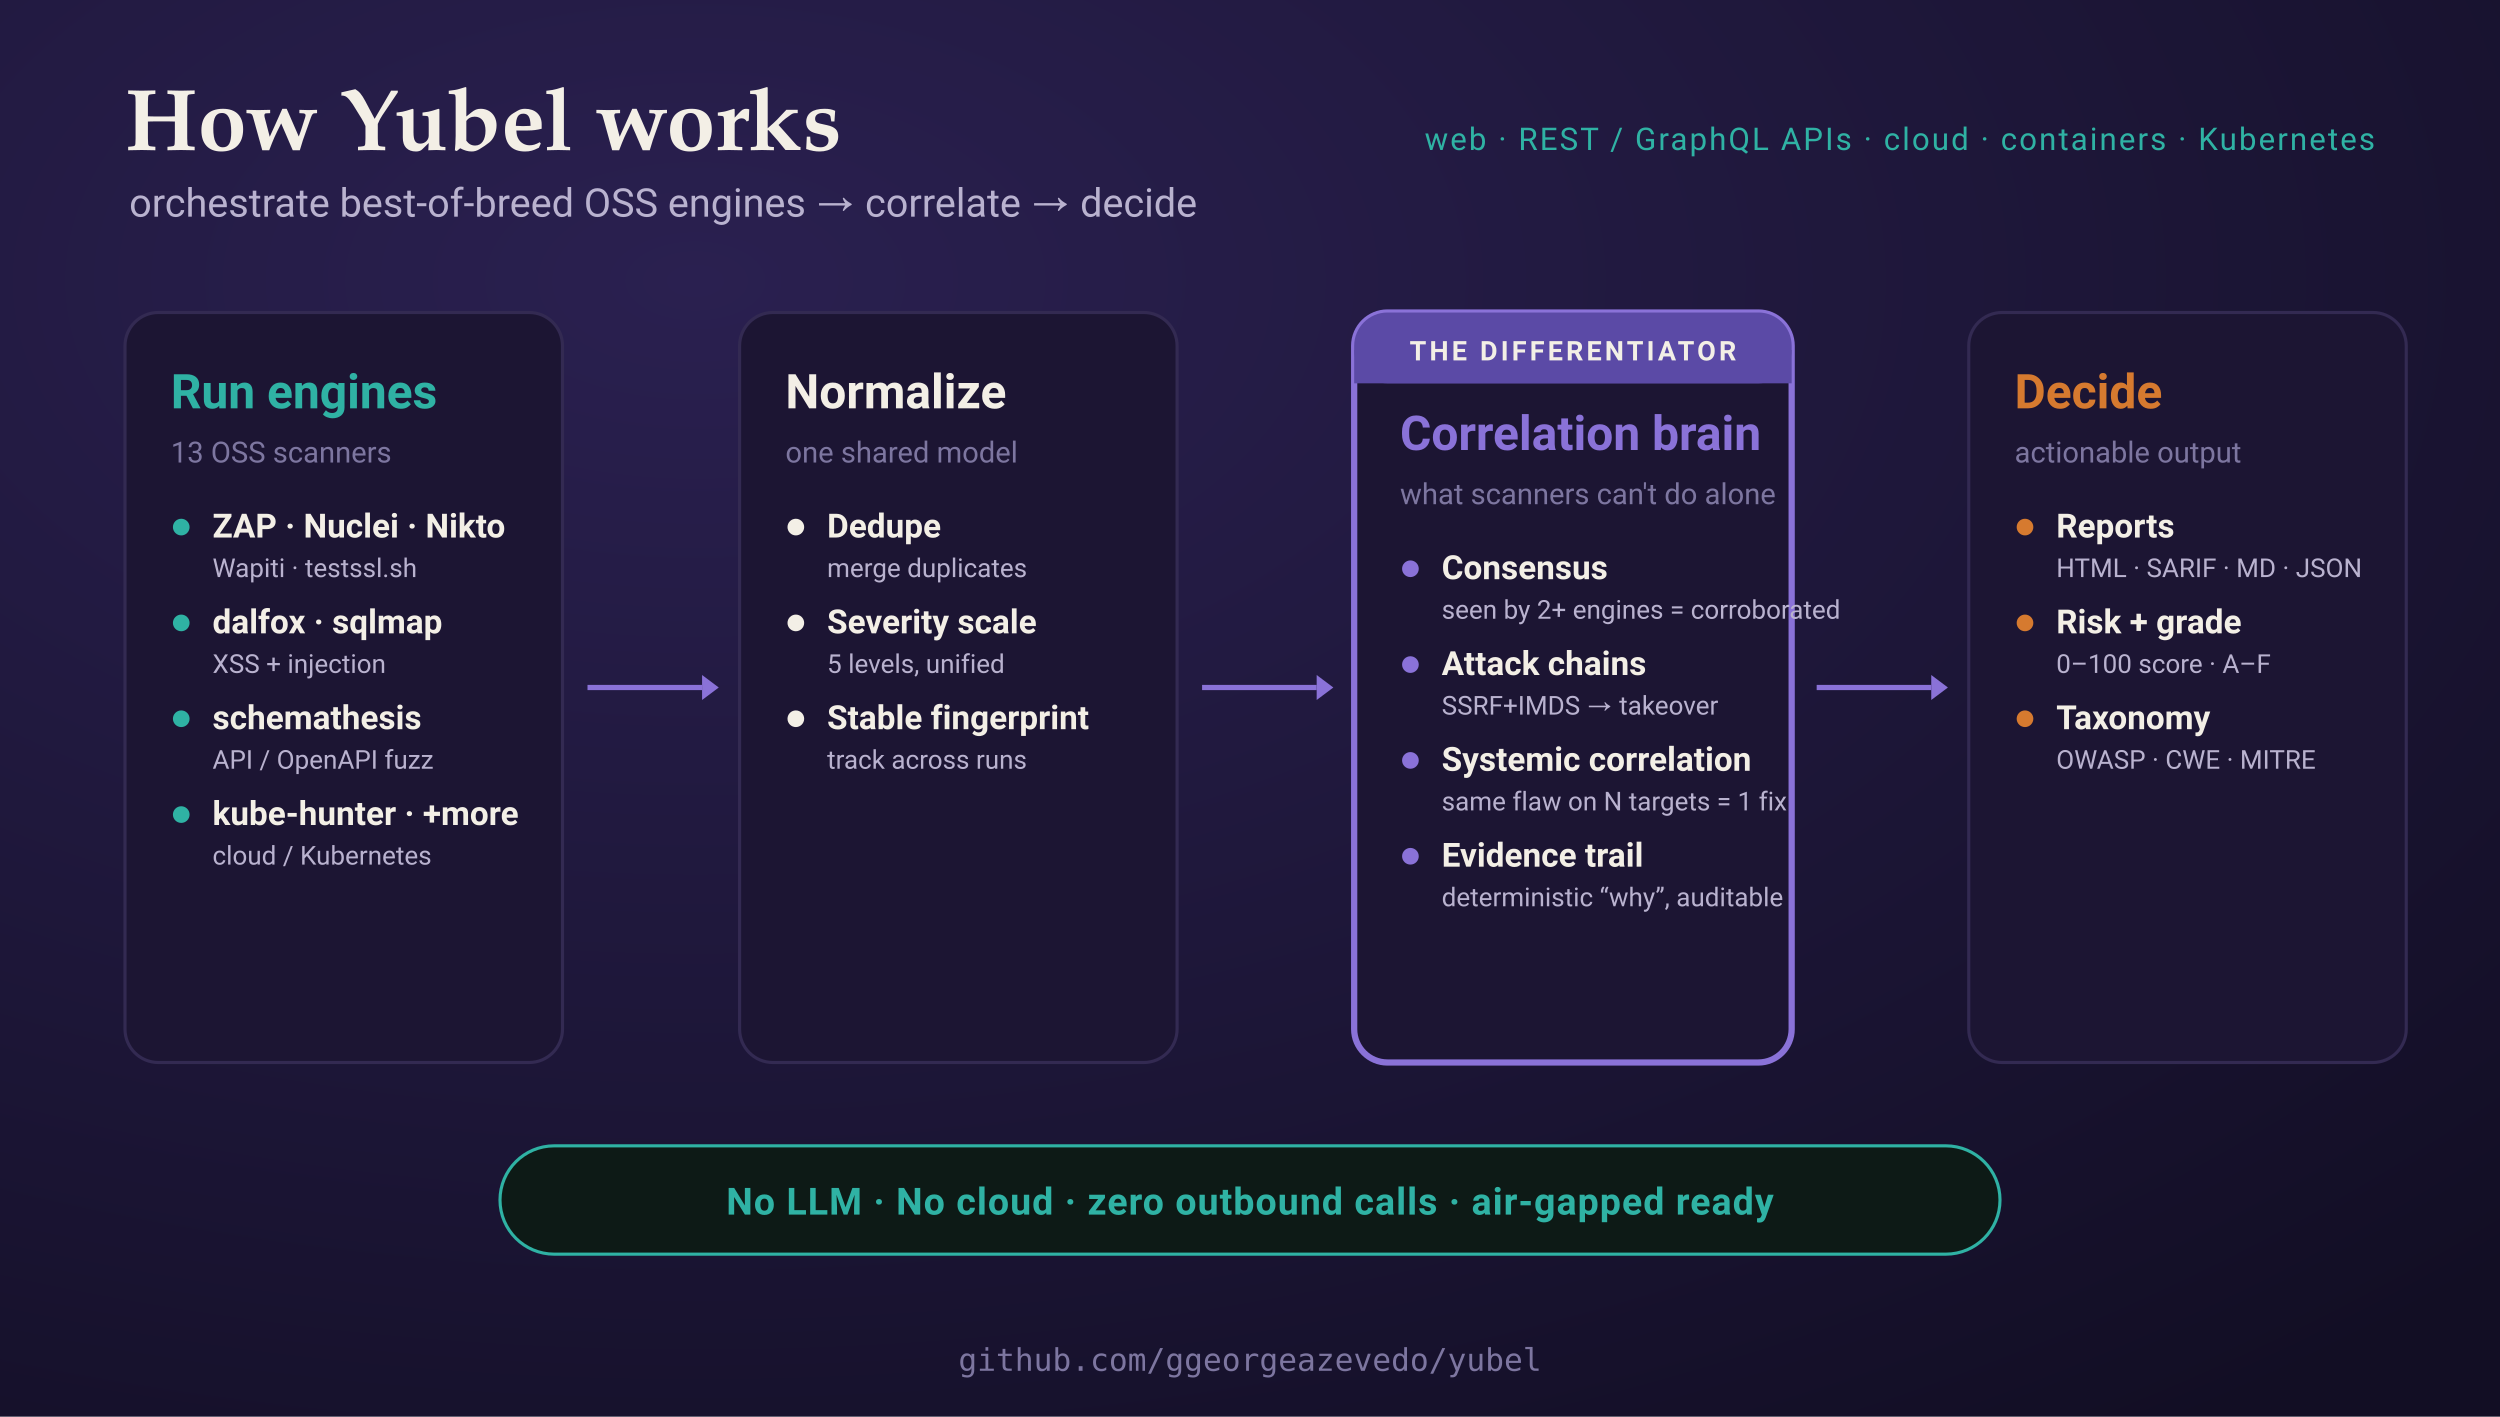
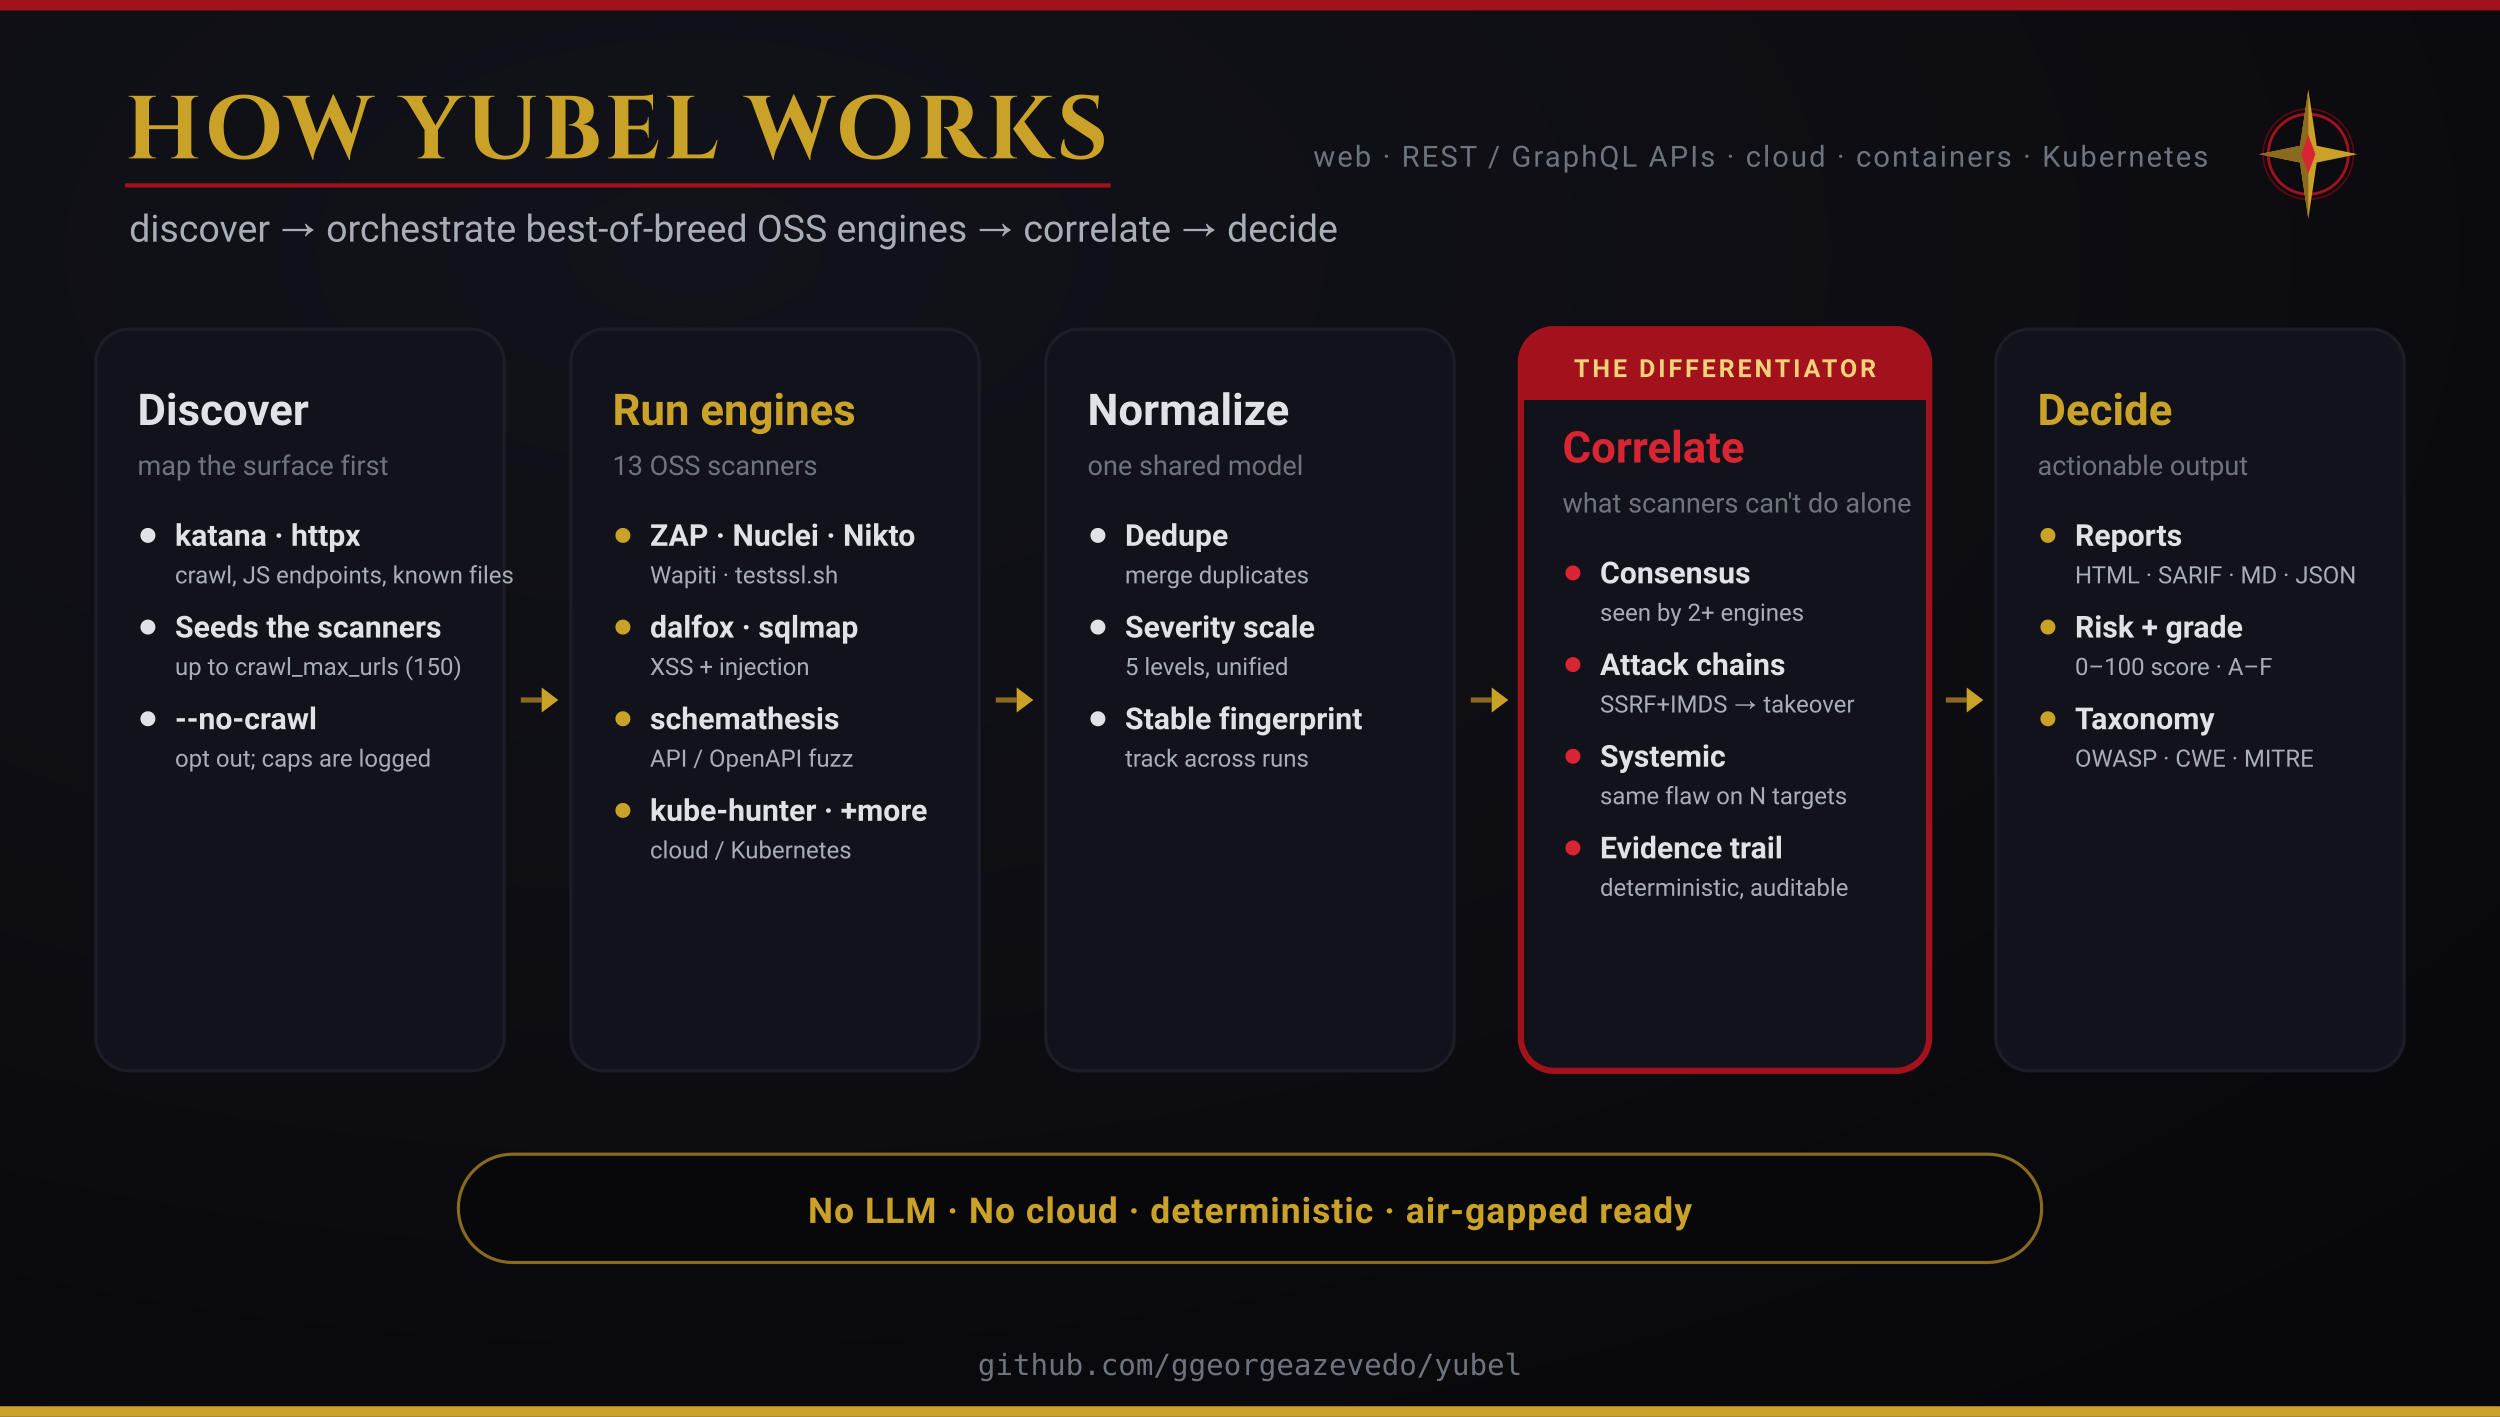
<svg xmlns="http://www.w3.org/2000/svg" viewBox="0 0 1200 680" role="img" aria-label="How Yubel works">
  <defs>
-     <radialGradient id="bg" cx="28%" cy="20%" r="100%">
-       <stop offset="0%" stop-color="#2a2050" />
-       <stop offset="100%" stop-color="#120e24" />
+     <radialGradient id="bg" cx="28%" cy="18%" r="100%">
+       <stop offset="0%" stop-color="#12121a" />
+       <stop offset="100%" stop-color="#08080b" />
    </radialGradient>
  </defs>
  <rect width="1200" height="680" fill="url(#bg)" />
-   <text x="60" y="72" font-family="Iowan Old Style, Palatino, Georgia, serif" font-size="42" font-weight="700" fill="#f3efe6">How Yubel works</text>
-   <text x="62" y="104" font-family="-apple-system,Segoe UI,Roboto,Helvetica,Arial,sans-serif" font-size="19" fill="#b9b2cf">orchestrate best-of-breed OSS engines → correlate → decide</text>
-   <text x="1140" y="72" font-family="-apple-system,Segoe UI,Roboto,Helvetica,Arial,sans-serif" font-size="15" letter-spacing="1" fill="#2fb2a4" text-anchor="end">web  ·  REST / GraphQL APIs  ·  cloud  ·  containers  ·  Kubernetes</text>
-   <rect x="60" y="150" width="210" height="360" rx="16" fill="#1c1533" stroke="#332a52" stroke-width="1.5" />
-   <text x="82" y="196" font-family="-apple-system,Segoe UI,Roboto,Helvetica,Arial,sans-serif" font-size="23" font-weight="700" fill="#2fb2a4">Run engines</text>
-   <text x="82" y="222" font-family="-apple-system,Segoe UI,Roboto,Helvetica,Arial,sans-serif" font-size="14" fill="#7d76a0">13 OSS scanners</text>
-   <circle cx="87" cy="253" r="4" fill="#2fb2a4" />
-   <text x="102" y="258" font-family="-apple-system,Segoe UI,Roboto,Helvetica,Arial,sans-serif" font-size="16" font-weight="600" fill="#f3efe6">ZAP · Nuclei · Nikto</text>
-   <text x="102" y="277" font-family="-apple-system,Segoe UI,Roboto,Helvetica,Arial,sans-serif" font-size="12.5" fill="#b9b2cf">Wapiti · testssl.sh</text>
-   <circle cx="87" cy="299" r="4" fill="#2fb2a4" />
-   <text x="102" y="304" font-family="-apple-system,Segoe UI,Roboto,Helvetica,Arial,sans-serif" font-size="16" font-weight="600" fill="#f3efe6">dalfox · sqlmap</text>
-   <text x="102" y="323" font-family="-apple-system,Segoe UI,Roboto,Helvetica,Arial,sans-serif" font-size="12.5" fill="#b9b2cf">XSS + injection</text>
-   <circle cx="87" cy="345" r="4" fill="#2fb2a4" />
-   <text x="102" y="350" font-family="-apple-system,Segoe UI,Roboto,Helvetica,Arial,sans-serif" font-size="16" font-weight="600" fill="#f3efe6">schemathesis</text>
-   <text x="102" y="369" font-family="-apple-system,Segoe UI,Roboto,Helvetica,Arial,sans-serif" font-size="12.5" fill="#b9b2cf">API / OpenAPI fuzz</text>
-   <circle cx="87" cy="391" r="4" fill="#2fb2a4" />
-   <text x="102" y="396" font-family="-apple-system,Segoe UI,Roboto,Helvetica,Arial,sans-serif" font-size="16" font-weight="600" fill="#f3efe6">kube-hunter · +more</text>
-   <text x="102" y="415" font-family="-apple-system,Segoe UI,Roboto,Helvetica,Arial,sans-serif" font-size="12.5" fill="#b9b2cf">cloud / Kubernetes</text>
-   <rect x="355" y="150" width="210" height="360" rx="16" fill="#1c1533" stroke="#332a52" stroke-width="1.5" />
-   <text x="377" y="196" font-family="-apple-system,Segoe UI,Roboto,Helvetica,Arial,sans-serif" font-size="23" font-weight="700" fill="#f3efe6">Normalize</text>
-   <text x="377" y="222" font-family="-apple-system,Segoe UI,Roboto,Helvetica,Arial,sans-serif" font-size="14" fill="#7d76a0">one shared model</text>
-   <circle cx="382" cy="253" r="4" fill="#f3efe6" />
-   <text x="397" y="258" font-family="-apple-system,Segoe UI,Roboto,Helvetica,Arial,sans-serif" font-size="16" font-weight="600" fill="#f3efe6">Dedupe</text>
-   <text x="397" y="277" font-family="-apple-system,Segoe UI,Roboto,Helvetica,Arial,sans-serif" font-size="12.5" fill="#b9b2cf">merge duplicates</text>
-   <circle cx="382" cy="299" r="4" fill="#f3efe6" />
-   <text x="397" y="304" font-family="-apple-system,Segoe UI,Roboto,Helvetica,Arial,sans-serif" font-size="16" font-weight="600" fill="#f3efe6">Severity scale</text>
-   <text x="397" y="323" font-family="-apple-system,Segoe UI,Roboto,Helvetica,Arial,sans-serif" font-size="12.5" fill="#b9b2cf">5 levels, unified</text>
-   <circle cx="382" cy="345" r="4" fill="#f3efe6" />
-   <text x="397" y="350" font-family="-apple-system,Segoe UI,Roboto,Helvetica,Arial,sans-serif" font-size="16" font-weight="600" fill="#f3efe6">Stable fingerprint</text>
-   <text x="397" y="369" font-family="-apple-system,Segoe UI,Roboto,Helvetica,Arial,sans-serif" font-size="12.5" fill="#b9b2cf">track across runs</text>
-   <rect x="650" y="150" width="210" height="360" rx="16" fill="#1c1533" stroke="#8a72d8" stroke-width="3" />
-   <rect x="650" y="150" width="210" height="34" rx="16" fill="#5b4aa6" />
-   <rect x="650" y="168" width="210" height="16" fill="#5b4aa6" />
-   <text x="755.0" y="173" font-family="-apple-system,Segoe UI,Roboto,Helvetica,Arial,sans-serif" font-size="13" font-weight="700" letter-spacing="1.5" fill="#f3efe6" text-anchor="middle">THE DIFFERENTIATOR</text>
-   <text x="672" y="216" font-family="-apple-system,Segoe UI,Roboto,Helvetica,Arial,sans-serif" font-size="23" font-weight="700" fill="#8a72d8">Correlation brain</text>
-   <text x="672" y="242" font-family="-apple-system,Segoe UI,Roboto,Helvetica,Arial,sans-serif" font-size="14" fill="#7d76a0">what scanners can't do alone</text>
-   <circle cx="677" cy="273" r="4" fill="#8a72d8" />
-   <text x="692" y="278" font-family="-apple-system,Segoe UI,Roboto,Helvetica,Arial,sans-serif" font-size="16" font-weight="600" fill="#f3efe6">Consensus</text>
-   <text x="692" y="297" font-family="-apple-system,Segoe UI,Roboto,Helvetica,Arial,sans-serif" font-size="12.5" fill="#b9b2cf">seen by 2+ engines = corroborated</text>
-   <circle cx="677" cy="319" r="4" fill="#8a72d8" />
-   <text x="692" y="324" font-family="-apple-system,Segoe UI,Roboto,Helvetica,Arial,sans-serif" font-size="16" font-weight="600" fill="#f3efe6">Attack chains</text>
-   <text x="692" y="343" font-family="-apple-system,Segoe UI,Roboto,Helvetica,Arial,sans-serif" font-size="12.5" fill="#b9b2cf">SSRF+IMDS → takeover</text>
-   <circle cx="677" cy="365" r="4" fill="#8a72d8" />
-   <text x="692" y="370" font-family="-apple-system,Segoe UI,Roboto,Helvetica,Arial,sans-serif" font-size="16" font-weight="600" fill="#f3efe6">Systemic correlation</text>
-   <text x="692" y="389" font-family="-apple-system,Segoe UI,Roboto,Helvetica,Arial,sans-serif" font-size="12.5" fill="#b9b2cf">same flaw on N targets = 1 fix</text>
-   <circle cx="677" cy="411" r="4" fill="#8a72d8" />
-   <text x="692" y="416" font-family="-apple-system,Segoe UI,Roboto,Helvetica,Arial,sans-serif" font-size="16" font-weight="600" fill="#f3efe6">Evidence trail</text>
-   <text x="692" y="435" font-family="-apple-system,Segoe UI,Roboto,Helvetica,Arial,sans-serif" font-size="12.5" fill="#b9b2cf">deterministic “why”, auditable</text>
-   <rect x="945" y="150" width="210" height="360" rx="16" fill="#1c1533" stroke="#332a52" stroke-width="1.5" />
-   <text x="967" y="196" font-family="-apple-system,Segoe UI,Roboto,Helvetica,Arial,sans-serif" font-size="23" font-weight="700" fill="#d67a2f">Decide</text>
-   <text x="967" y="222" font-family="-apple-system,Segoe UI,Roboto,Helvetica,Arial,sans-serif" font-size="14" fill="#7d76a0">actionable output</text>
-   <circle cx="972" cy="253" r="4" fill="#d67a2f" />
-   <text x="987" y="258" font-family="-apple-system,Segoe UI,Roboto,Helvetica,Arial,sans-serif" font-size="16" font-weight="600" fill="#f3efe6">Reports</text>
-   <text x="987" y="277" font-family="-apple-system,Segoe UI,Roboto,Helvetica,Arial,sans-serif" font-size="12.5" fill="#b9b2cf">HTML · SARIF · MD · JSON</text>
-   <circle cx="972" cy="299" r="4" fill="#d67a2f" />
-   <text x="987" y="304" font-family="-apple-system,Segoe UI,Roboto,Helvetica,Arial,sans-serif" font-size="16" font-weight="600" fill="#f3efe6">Risk + grade</text>
-   <text x="987" y="323" font-family="-apple-system,Segoe UI,Roboto,Helvetica,Arial,sans-serif" font-size="12.5" fill="#b9b2cf">0–100 score · A–F</text>
-   <circle cx="972" cy="345" r="4" fill="#d67a2f" />
-   <text x="987" y="350" font-family="-apple-system,Segoe UI,Roboto,Helvetica,Arial,sans-serif" font-size="16" font-weight="600" fill="#f3efe6">Taxonomy</text>
-   <text x="987" y="369" font-family="-apple-system,Segoe UI,Roboto,Helvetica,Arial,sans-serif" font-size="12.5" fill="#b9b2cf">OWASP · CWE · MITRE</text>
-   <line x1="282" y1="330.0" x2="337" y2="330.0" stroke="#8a72d8" stroke-width="2.5" />
-   <path d="M337 324.0 L345 330.0 L337 336.0 Z" fill="#8a72d8" />
-   <line x1="577" y1="330.0" x2="632" y2="330.0" stroke="#8a72d8" stroke-width="2.5" />
-   <path d="M632 324.0 L640 330.0 L632 336.0 Z" fill="#8a72d8" />
-   <line x1="872" y1="330.0" x2="927" y2="330.0" stroke="#8a72d8" stroke-width="2.5" />
-   <path d="M927 324.0 L935 330.0 L927 336.0 Z" fill="#8a72d8" />
-   <rect x="240.0" y="550" width="720" height="52" rx="26" fill="#0d1a16" stroke="#2fb2a4" stroke-width="1.5" />
-   <text x="600.0" y="583" font-family="-apple-system,Segoe UI,Roboto,Helvetica,Arial,sans-serif" font-size="18" font-weight="700" letter-spacing="0.5" fill="#2fb2a4" text-anchor="middle">No LLM · No cloud · zero outbound calls · air-gapped ready</text>
-   <text x="600.0" y="658" font-family="ui-monospace,Menlo,Consolas,monospace" font-size="15" fill="#7d76a0" text-anchor="middle">github.com/ggeorgeazevedo/yubel</text>
+   <rect width="1200" height="5" fill="#a3121c" />
+   <g transform="translate(60,76) scale(0.042857)">
+     <path d="M743.0 -700V0H593.0V-700ZM269.0 -700V0H119.0V-700ZM602.0 -370V-327H259.0V-370ZM122.0 -73V0H42.0V-10Q42.0 -10 48.5 -10.0Q55.0 -10 55.0 -10Q81.0 -10 99.5 -28.5Q118.0 -47 119.0 -73ZM122.0 -627H119.0Q118.0 -653 99.5 -671.5Q81.0 -690 55.0 -690Q55.0 -690 48.5 -690.0Q42.0 -690 42.0 -690V-700H122.0ZM266.0 -73H269.0Q270.0 -47 288.5 -28.5Q307.0 -10 333.0 -10Q333.0 -10 339.0 -10.0Q345.0 -10 346.0 -10V0H266.0ZM266.0 -627V-700H346.0V-690Q345.0 -690 339.0 -690.0Q333.0 -690 333.0 -690Q307.0 -690 288.5 -671.5Q270.0 -653 269.0 -627ZM596.0 -73V0H516.0V-10Q517.0 -10 523.0 -10.0Q529.0 -10 529.0 -10Q555.0 -10 574.0 -28.5Q593.0 -47 593.0 -73ZM596.0 -627H593.0Q593.0 -653 574.0 -671.5Q555.0 -690 529.0 -690Q529.0 -690 523.0 -690.0Q517.0 -690 516.0 -690V-700H596.0ZM740.0 -73H743.0Q744.0 -47 762.5 -28.5Q781.0 -10 807.0 -10Q807.0 -10 813.5 -10.0Q820.0 -10 820.0 -10V0H740.0ZM740.0 -627V-700H820.0V-690Q820.0 -690 813.5 -690.0Q807.0 -690 807.0 -690Q781.0 -690 762.5 -671.5Q744.0 -653 743.0 -627ZM1334.0 -714Q1454.0 -714 1542.5 -669.5Q1631.0 -625 1679.5 -544.0Q1728.0 -463 1728.0 -350Q1728.0 -238 1679.5 -156.5Q1631.0 -75 1542.5 -30.5Q1454.0 14 1334.0 14Q1214.0 14 1125.5 -30.5Q1037.0 -75 989.0 -156.0Q941.0 -237 941.0 -350Q941.0 -462 989.0 -543.5Q1037.0 -625 1125.5 -669.5Q1214.0 -714 1334.0 -714ZM1334.0 -28Q1405.0 -28 1456.0 -67.5Q1507.0 -107 1535.0 -179.0Q1563.0 -251 1563.0 -350Q1563.0 -449 1535.0 -521.0Q1507.0 -593 1456.0 -632.5Q1405.0 -672 1334.0 -672Q1264.0 -672 1212.5 -632.5Q1161.0 -593 1133.0 -521.0Q1105.0 -449 1105.0 -350Q1105.0 -251 1133.0 -179.0Q1161.0 -107 1212.5 -67.5Q1264.0 -28 1334.0 -28ZM1838.0 -694H2001.0L2161.0 -242L2101.0 18ZM2338.0 -716 2356.0 -617 2134.0 -93Q2134.0 -93 2128.0 -76.0Q2122.0 -59 2116.5 -34.0Q2111.0 -9 2110.0 18H2101.0L2073.0 -101L2329.0 -716ZM2338.0 -715 2558.0 -229 2510.0 18 2269.0 -515ZM2725.0 -694 2537.0 -93Q2537.0 -93 2532.0 -75.5Q2527.0 -58 2523.0 -32.5Q2519.0 -7 2520.0 18H2510.0L2482.0 -81L2657.0 -694ZM2638.0 -628Q2646.0 -658 2633.0 -674.0Q2620.0 -690 2600.0 -690H2591.0V-700H2800.0V-690Q2800.0 -690 2796.0 -690.0Q2792.0 -690 2792.0 -690Q2769.0 -690 2742.0 -675.5Q2715.0 -661 2704.0 -628ZM2026.0 -628H1863.0Q1850.0 -661 1824.0 -675.5Q1798.0 -690 1775.0 -690Q1775.0 -690 1771.0 -690.0Q1767.0 -690 1767.0 -690V-700H2072.0V-690H2063.0Q2044.0 -690 2029.5 -674.0Q2015.0 -658 2026.0 -628ZM3295.0 -699 3500.0 -327 3358.0 -313 3124.0 -699ZM3505.0 -322V0H3355.0V-322ZM3666.0 -699H3744.0L3495.0 -302L3444.0 -312ZM3625.0 -628Q3634.0 -642 3630.0 -656.5Q3626.0 -671 3615.0 -680.5Q3604.0 -690 3590.0 -690Q3590.0 -690 3584.0 -690.0Q3578.0 -690 3578.0 -690V-700H3817.0V-690H3803.0Q3772.0 -690 3744.5 -672.0Q3717.0 -654 3702.0 -631ZM3334.0 -628 3165.0 -631Q3151.0 -654 3124.0 -672.0Q3097.0 -690 3065.0 -690H3051.0V-700H3382.0V-690Q3382.0 -690 3375.5 -690.0Q3369.0 -690 3369.0 -690Q3347.0 -690 3335.5 -669.5Q3324.0 -649 3334.0 -628ZM3358.0 -73V0H3278.0V-10Q3278.0 -10 3284.0 -10.0Q3290.0 -10 3291.0 -10Q3317.0 -10 3335.5 -28.5Q3354.0 -47 3355.0 -73ZM3502.0 -73H3505.0Q3505.0 -47 3524.0 -28.5Q3543.0 -10 3569.0 -10Q3569.0 -10 3575.0 -10.0Q3581.0 -10 3581.0 -10V0H3502.0ZM4071.0 -700V-260Q4071.0 -189 4094.5 -137.0Q4118.0 -85 4161.5 -57.0Q4205.0 -29 4265.0 -29Q4326.0 -29 4370.5 -55.5Q4415.0 -82 4439.0 -131.0Q4463.0 -180 4463.0 -247V-700H4535.0V-253Q4535.0 -171 4500.5 -111.0Q4466.0 -51 4401.5 -18.5Q4337.0 14 4246.0 14Q4140.0 14 4067.0 -18.5Q3994.0 -51 3957.5 -110.5Q3921.0 -170 3921.0 -252V-700ZM3924.0 -700V-640H3921.0Q3921.0 -662 3905.5 -676.0Q3890.0 -690 3868.0 -690Q3868.0 -690 3860.0 -690.0Q3852.0 -690 3852.0 -690V-700ZM4140.0 -700V-690Q4140.0 -690 4132.0 -690.0Q4124.0 -690 4124.0 -690Q4102.0 -690 4086.5 -676.0Q4071.0 -662 4071.0 -640H4069.0V-700ZM4466.0 -700V-640H4463.0Q4463.0 -662 4447.5 -676.0Q4432.0 -690 4410.0 -690Q4410.0 -690 4402.0 -690.0Q4394.0 -690 4394.0 -690V-700ZM4604.0 -700V-690Q4604.0 -690 4596.0 -690.0Q4588.0 -690 4588.0 -690Q4566.0 -690 4550.5 -676.0Q4535.0 -662 4535.0 -640H4533.0V-700ZM4823.0 -700H4996.0Q5069.0 -700 5126.5 -682.5Q5184.0 -665 5217.0 -627.5Q5250.0 -590 5250.0 -529Q5250.0 -483 5232.5 -451.0Q5215.0 -419 5187.0 -402.0Q5159.0 -385 5128.0 -381Q5178.0 -377 5218.5 -353.0Q5259.0 -329 5282.0 -289.0Q5305.0 -249 5305.0 -195Q5305.0 -131 5270.0 -87.5Q5235.0 -44 5171.5 -22.0Q5108.0 0 5024.0 0H4925.0Q4925.0 0 4925.5 -11.5Q4926.0 -23 4926.0 -34.0Q4926.0 -45 4926.0 -45H4980.0Q5025.0 -45 5059.5 -62.0Q5094.0 -79 5113.5 -115.0Q5133.0 -151 5133.0 -207Q5133.0 -251 5119.5 -282.0Q5106.0 -313 5083.5 -332.5Q5061.0 -352 5031.0 -361.0Q5001.0 -370 4968.0 -370V-379Q4991.0 -379 5013.0 -386.5Q5035.0 -394 5052.5 -410.0Q5070.0 -426 5080.0 -452.5Q5090.0 -479 5090.0 -516Q5090.0 -567 5074.5 -598.0Q5059.0 -629 5030.0 -643.0Q5001.0 -657 4963.0 -657H4833.0Q4833.0 -658 4830.5 -668.5Q4828.0 -679 4825.5 -689.5Q4823.0 -700 4823.0 -700ZM4934.0 -700V0H4784.0V-700ZM4787.0 -73V0H4707.0V-10Q4709.0 -10 4714.0 -10.0Q4719.0 -10 4720.0 -10Q4746.0 -10 4764.5 -28.5Q4783.0 -47 4784.0 -73ZM4787.0 -627H4784.0Q4783.0 -653 4764.5 -671.5Q4746.0 -690 4720.0 -690Q4719.0 -690 4714.0 -690.0Q4709.0 -690 4707.0 -690V-700H4787.0ZM5638.0 -700V0H5488.0V-700ZM5902.0 -43 5926.0 0H5635.0V-43ZM5865.0 -366V-324H5635.0V-366ZM5914.0 -700V-657H5635.0V-700ZM5975.0 -205 5929.0 0H5733.0L5769.0 -43Q5819.0 -43 5857.0 -62.5Q5895.0 -82 5922.0 -118.5Q5949.0 -155 5965.0 -205ZM5865.0 -326V-230H5855.0V-238Q5855.0 -275 5831.0 -299.0Q5807.0 -323 5770.0 -324V-326ZM5865.0 -460V-364H5770.0V-366Q5807.0 -367 5831.0 -391.5Q5855.0 -416 5855.0 -453V-460ZM5914.0 -660V-543H5904.0V-555Q5904.0 -601 5876.5 -629.0Q5849.0 -657 5802.0 -658V-660ZM5914.0 -718V-689L5792.0 -700Q5814.0 -700 5838.5 -703.0Q5863.0 -706 5884.0 -710.0Q5905.0 -714 5914.0 -718ZM5491.0 -73V0H5411.0V-10Q5411.0 -10 5417.5 -10.0Q5424.0 -10 5424.0 -10Q5450.0 -10 5468.5 -28.5Q5487.0 -47 5488.0 -73ZM5491.0 -627H5488.0Q5487.0 -653 5468.5 -671.5Q5450.0 -690 5424.0 -690Q5424.0 -690 5417.5 -690.0Q5411.0 -690 5411.0 -690V-700H5491.0ZM6300.0 -700V0H6150.0V-700ZM6564.0 -43 6588.0 0H6297.0V-43ZM6637.0 -205 6591.0 0H6395.0L6431.0 -43Q6481.0 -43 6519.0 -62.5Q6557.0 -82 6584.0 -118.5Q6611.0 -155 6627.0 -205ZM6153.0 -73V0H6073.0V-10Q6073.0 -10 6079.5 -10.0Q6086.0 -10 6086.0 -10Q6112.0 -10 6130.5 -28.5Q6149.0 -47 6150.0 -73ZM6153.0 -627H6150.0Q6149.0 -653 6130.5 -671.5Q6112.0 -690 6086.0 -690Q6086.0 -690 6079.5 -690.0Q6073.0 -690 6073.0 -690V-700H6153.0ZM6297.0 -627V-700H6377.0V-690Q6376.0 -690 6370.0 -690.0Q6364.0 -690 6364.0 -690Q6338.0 -690 6319.5 -671.5Q6301.0 -653 6300.0 -627ZM6995.0 -694H7158.0L7318.0 -242L7258.0 18ZM7495.0 -716 7513.0 -617 7291.0 -93Q7291.0 -93 7285.0 -76.0Q7279.0 -59 7273.5 -34.0Q7268.0 -9 7267.0 18H7258.0L7230.0 -101L7486.0 -716ZM7495.0 -715 7715.0 -229 7667.0 18 7426.0 -515ZM7882.0 -694 7694.0 -93Q7694.0 -93 7689.0 -75.5Q7684.0 -58 7680.0 -32.5Q7676.0 -7 7677.0 18H7667.0L7639.0 -81L7814.0 -694ZM7795.0 -628Q7803.0 -658 7790.0 -674.0Q7777.0 -690 7757.0 -690H7748.0V-700H7957.0V-690Q7957.0 -690 7953.0 -690.0Q7949.0 -690 7949.0 -690Q7926.0 -690 7899.0 -675.5Q7872.0 -661 7861.0 -628ZM7183.0 -628H7020.0Q7007.0 -661 6981.0 -675.5Q6955.0 -690 6932.0 -690Q6932.0 -690 6928.0 -690.0Q6924.0 -690 6924.0 -690V-700H7229.0V-690H7220.0Q7201.0 -690 7186.5 -674.0Q7172.0 -658 7183.0 -628ZM8401.0 -714Q8521.0 -714 8609.5 -669.5Q8698.0 -625 8746.5 -544.0Q8795.0 -463 8795.0 -350Q8795.0 -238 8746.5 -156.5Q8698.0 -75 8609.5 -30.5Q8521.0 14 8401.0 14Q8281.0 14 8192.5 -30.5Q8104.0 -75 8056.0 -156.0Q8008.0 -237 8008.0 -350Q8008.0 -462 8056.0 -543.5Q8104.0 -625 8192.5 -669.5Q8281.0 -714 8401.0 -714ZM8401.0 -28Q8472.0 -28 8523.0 -67.5Q8574.0 -107 8602.0 -179.0Q8630.0 -251 8630.0 -350Q8630.0 -449 8602.0 -521.0Q8574.0 -593 8523.0 -632.5Q8472.0 -672 8401.0 -672Q8331.0 -672 8279.5 -632.5Q8228.0 -593 8200.0 -521.0Q8172.0 -449 8172.0 -350Q8172.0 -251 8200.0 -179.0Q8228.0 -107 8279.5 -67.5Q8331.0 -28 8401.0 -28ZM9127.0 -700H9256.0Q9301.0 -700 9344.0 -690.0Q9387.0 -680 9420.5 -658.0Q9454.0 -636 9474.0 -600.0Q9494.0 -564 9494.0 -511Q9494.0 -469 9476.5 -427.5Q9459.0 -386 9423.0 -356.5Q9387.0 -327 9330.0 -321Q9362.0 -311 9388.5 -285.0Q9415.0 -259 9432.0 -233Q9433.0 -231 9443.5 -215.0Q9454.0 -199 9469.5 -175.5Q9485.0 -152 9502.0 -128.0Q9519.0 -104 9533.0 -86Q9555.0 -59 9573.0 -42.5Q9591.0 -26 9611.0 -18.5Q9631.0 -11 9657.0 -10V0H9559.0Q9505.0 0 9461.0 -9.5Q9417.0 -19 9383.0 -42.0Q9349.0 -65 9324.0 -104Q9316.0 -116 9306.5 -134.5Q9297.0 -153 9287.0 -174.0Q9277.0 -195 9267.5 -214.5Q9258.0 -234 9251.0 -250.0Q9244.0 -266 9241.0 -275Q9228.0 -307 9210.5 -323.0Q9193.0 -339 9173.0 -342V-352Q9176.0 -352 9185.0 -352.0Q9194.0 -352 9204.0 -352Q9231.0 -352 9256.5 -363.0Q9282.0 -374 9302.0 -399.0Q9322.0 -424 9330.0 -468Q9332.0 -477 9333.5 -489.0Q9335.0 -501 9334.0 -516Q9331.0 -588 9298.0 -621.5Q9265.0 -655 9216.0 -656Q9202.0 -657 9185.5 -656.5Q9169.0 -656 9155.5 -656.0Q9142.0 -656 9137.0 -656Q9137.0 -657 9134.5 -667.5Q9132.0 -678 9129.5 -689.0Q9127.0 -700 9127.0 -700ZM9140.0 -700V0H8990.0V-700ZM8993.0 -73V0H8913.0V-10Q8914.0 -10 8919.5 -10.0Q8925.0 -10 8926.0 -10Q8952.0 -10 8970.5 -28.5Q8989.0 -47 8990.0 -73ZM8993.0 -627H8990.0Q8989.0 -653 8970.5 -671.5Q8952.0 -690 8926.0 -690Q8925.0 -690 8919.5 -690.0Q8914.0 -690 8913.0 -690V-700H8993.0ZM9137.0 -73H9140.0Q9140.0 -47 9159.0 -28.5Q9178.0 -10 9204.0 -10Q9206.0 -10 9211.0 -10.0Q9216.0 -10 9216.0 -10V0H9137.0ZM10058.0 -431 10320.0 -72Q10343.0 -42 10367.0 -26.5Q10391.0 -11 10422.0 -10V0H10340.0Q10329.0 0 10303.5 -1.0Q10278.0 -2 10246.0 -9.0Q10214.0 -16 10181.5 -33.5Q10149.0 -51 10125.0 -83Q10120.0 -90 10105.0 -110.0Q10090.0 -130 10070.0 -158.0Q10050.0 -186 10028.5 -215.5Q10007.0 -245 9988.0 -271.0Q9969.0 -297 9957.5 -313.5Q9946.0 -330 9946.0 -330ZM10309.0 -693 10008.0 -336 9946.0 -330 10221.0 -693ZM10379.0 -700V-691H10375.0Q10342.0 -691 10313.5 -677.5Q10285.0 -664 10265.0 -642L10184.0 -644Q10196.0 -661 10188.0 -676.0Q10180.0 -691 10160.0 -691H10150.0V-700H10375.0ZM9914.0 -700V0H9764.0V-700ZM9767.0 -73V0H9687.0V-10Q9688.0 -10 9693.5 -10.0Q9699.0 -10 9700.0 -10Q9726.0 -10 9744.5 -28.5Q9763.0 -47 9764.0 -73ZM9767.0 -627H9764.0Q9763.0 -653 9744.5 -671.5Q9726.0 -690 9700.0 -690Q9699.0 -690 9693.5 -690.0Q9688.0 -690 9687.0 -690V-700H9767.0ZM9911.0 -73H9914.0Q9915.0 -47 9933.5 -28.5Q9952.0 -10 9978.0 -10Q9979.0 -10 9984.5 -10.0Q9990.0 -10 9991.0 -10V0H9911.0ZM9911.0 -627V-700H9991.0V-690Q9990.0 -690 9984.5 -690.0Q9979.0 -690 9978.0 -690Q9952.0 -690 9933.5 -671.5Q9915.0 -653 9914.0 -627ZM10709.0 -714Q10729.0 -714 10758.5 -712.0Q10788.0 -710 10819.5 -706.5Q10851.0 -703 10874.5 -699.5Q10898.0 -696 10907.0 -692L10895.0 -557H10885.0Q10885.0 -609 10846.5 -640.5Q10808.0 -672 10744.0 -672Q10686.0 -672 10650.5 -644.0Q10615.0 -616 10613.0 -576Q10612.0 -546 10632.0 -524.0Q10652.0 -502 10683.0 -483L10874.0 -359Q10920.0 -333 10943.5 -291.0Q10967.0 -249 10964.0 -193Q10959.0 -95 10889.0 -40.5Q10819.0 14 10699.0 14Q10655.0 14 10613.5 6.5Q10572.0 -1 10540.0 -14.5Q10508.0 -28 10489.0 -47Q10481.0 -69 10482.0 -100.0Q10483.0 -131 10491.5 -163.0Q10500.0 -195 10513.0 -216H10522.0Q10518.0 -165 10540.5 -121.5Q10563.0 -78 10606.5 -52.5Q10650.0 -27 10710.0 -28Q10776.0 -29 10812.0 -61.5Q10848.0 -94 10848.0 -140Q10848.0 -171 10829.5 -196.0Q10811.0 -221 10769.0 -244L10594.0 -360Q10541.0 -390 10517.0 -437.0Q10493.0 -484 10498.0 -539Q10503.0 -591 10529.0 -630.5Q10555.0 -670 10600.5 -692.0Q10646.0 -714 10709.0 -714ZM10908.0 -704 10906.0 -683H10788.0V-704Z" fill="#c9a227" />
+   </g>
+   <rect x="60" y="88" width="473.1" height="2" fill="#a3121c" />
+   <text x="62" y="116" font-family="-apple-system,Segoe UI,Roboto,Helvetica,Arial,sans-serif" font-size="18" fill="#a8aeb6">discover → orchestrate best-of-breed OSS engines → correlate → decide</text>
+   <circle cx="1108" cy="74" r="19.22" fill="none" stroke="#a3121c" stroke-width="1.36" />
+   <circle cx="1108" cy="74" r="21.70" fill="none" stroke="#66070f" stroke-width="0.74" />
+   <path d="M1108 43.0 L1112.03 69.97 L1131.56 74 L1112.03 78.03 L1108 105.0 L1103.97 78.03 L1084.44 74 L1103.97 69.97 Z" fill="#c9a227" />
+   <path d="M1108 43.0 L1103.97 69.97 L1084.44 74 L1103.97 78.03 L1108 105.0 Z" fill="#8a6a1f" />
+   <path d="M1108 64.7 L1111.41 74 L1108 83.3 L1104.59 74 Z" fill="#d92434" />
+   <text x="1060" y="80" font-family="-apple-system,Segoe UI,Roboto,Helvetica,Arial,sans-serif" font-size="14" letter-spacing="1" fill="#6d747d" text-anchor="end">web  ·  REST / GraphQL APIs  ·  cloud  ·  containers  ·  Kubernetes</text>
+   <rect x="46.0" y="158" width="196" height="356" rx="16" fill="#12121a" stroke="#1d1d28" stroke-width="1.5" />
+   <text x="66.0" y="204" font-family="-apple-system,Segoe UI,Roboto,Helvetica,Arial,sans-serif" font-size="21" font-weight="700" fill="#dfe2e6">Discover</text>
+   <text x="66.0" y="228" font-family="-apple-system,Segoe UI,Roboto,Helvetica,Arial,sans-serif" font-size="13" fill="#6d747d">map the surface first</text>
+   <circle cx="71.0" cy="257" r="3.6" fill="#dfe2e6" />
+   <text x="84.0" y="262" font-family="-apple-system,Segoe UI,Roboto,Helvetica,Arial,sans-serif" font-size="14.5" font-weight="600" fill="#dfe2e6">katana · httpx</text>
+   <text x="84.0" y="280" font-family="-apple-system,Segoe UI,Roboto,Helvetica,Arial,sans-serif" font-size="11.5" fill="#a8aeb6">crawl, JS endpoints, known files</text>
+   <circle cx="71.0" cy="301" r="3.6" fill="#dfe2e6" />
+   <text x="84.0" y="306" font-family="-apple-system,Segoe UI,Roboto,Helvetica,Arial,sans-serif" font-size="14.5" font-weight="600" fill="#dfe2e6">Seeds the scanners</text>
+   <text x="84.0" y="324" font-family="-apple-system,Segoe UI,Roboto,Helvetica,Arial,sans-serif" font-size="11.5" fill="#a8aeb6">up to crawl_max_urls (150)</text>
+   <circle cx="71.0" cy="345" r="3.6" fill="#dfe2e6" />
+   <text x="84.0" y="350" font-family="-apple-system,Segoe UI,Roboto,Helvetica,Arial,sans-serif" font-size="14.5" font-weight="600" fill="#dfe2e6">--no-crawl</text>
+   <text x="84.0" y="368" font-family="-apple-system,Segoe UI,Roboto,Helvetica,Arial,sans-serif" font-size="11.5" fill="#a8aeb6">opt out; caps are logged</text>
+   <rect x="274.0" y="158" width="196" height="356" rx="16" fill="#12121a" stroke="#1d1d28" stroke-width="1.5" />
+   <text x="294.0" y="204" font-family="-apple-system,Segoe UI,Roboto,Helvetica,Arial,sans-serif" font-size="21" font-weight="700" fill="#c9a227">Run engines</text>
+   <text x="294.0" y="228" font-family="-apple-system,Segoe UI,Roboto,Helvetica,Arial,sans-serif" font-size="13" fill="#6d747d">13 OSS scanners</text>
+   <circle cx="299.0" cy="257" r="3.6" fill="#c9a227" />
+   <text x="312.0" y="262" font-family="-apple-system,Segoe UI,Roboto,Helvetica,Arial,sans-serif" font-size="14.5" font-weight="600" fill="#dfe2e6">ZAP · Nuclei · Nikto</text>
+   <text x="312.0" y="280" font-family="-apple-system,Segoe UI,Roboto,Helvetica,Arial,sans-serif" font-size="11.5" fill="#a8aeb6">Wapiti · testssl.sh</text>
+   <circle cx="299.0" cy="301" r="3.6" fill="#c9a227" />
+   <text x="312.0" y="306" font-family="-apple-system,Segoe UI,Roboto,Helvetica,Arial,sans-serif" font-size="14.5" font-weight="600" fill="#dfe2e6">dalfox · sqlmap</text>
+   <text x="312.0" y="324" font-family="-apple-system,Segoe UI,Roboto,Helvetica,Arial,sans-serif" font-size="11.5" fill="#a8aeb6">XSS + injection</text>
+   <circle cx="299.0" cy="345" r="3.6" fill="#c9a227" />
+   <text x="312.0" y="350" font-family="-apple-system,Segoe UI,Roboto,Helvetica,Arial,sans-serif" font-size="14.5" font-weight="600" fill="#dfe2e6">schemathesis</text>
+   <text x="312.0" y="368" font-family="-apple-system,Segoe UI,Roboto,Helvetica,Arial,sans-serif" font-size="11.5" fill="#a8aeb6">API / OpenAPI fuzz</text>
+   <circle cx="299.0" cy="389" r="3.6" fill="#c9a227" />
+   <text x="312.0" y="394" font-family="-apple-system,Segoe UI,Roboto,Helvetica,Arial,sans-serif" font-size="14.5" font-weight="600" fill="#dfe2e6">kube-hunter · +more</text>
+   <text x="312.0" y="412" font-family="-apple-system,Segoe UI,Roboto,Helvetica,Arial,sans-serif" font-size="11.5" fill="#a8aeb6">cloud / Kubernetes</text>
+   <rect x="502.0" y="158" width="196" height="356" rx="16" fill="#12121a" stroke="#1d1d28" stroke-width="1.5" />
+   <text x="522.0" y="204" font-family="-apple-system,Segoe UI,Roboto,Helvetica,Arial,sans-serif" font-size="21" font-weight="700" fill="#dfe2e6">Normalize</text>
+   <text x="522.0" y="228" font-family="-apple-system,Segoe UI,Roboto,Helvetica,Arial,sans-serif" font-size="13" fill="#6d747d">one shared model</text>
+   <circle cx="527.0" cy="257" r="3.6" fill="#dfe2e6" />
+   <text x="540.0" y="262" font-family="-apple-system,Segoe UI,Roboto,Helvetica,Arial,sans-serif" font-size="14.5" font-weight="600" fill="#dfe2e6">Dedupe</text>
+   <text x="540.0" y="280" font-family="-apple-system,Segoe UI,Roboto,Helvetica,Arial,sans-serif" font-size="11.5" fill="#a8aeb6">merge duplicates</text>
+   <circle cx="527.0" cy="301" r="3.6" fill="#dfe2e6" />
+   <text x="540.0" y="306" font-family="-apple-system,Segoe UI,Roboto,Helvetica,Arial,sans-serif" font-size="14.5" font-weight="600" fill="#dfe2e6">Severity scale</text>
+   <text x="540.0" y="324" font-family="-apple-system,Segoe UI,Roboto,Helvetica,Arial,sans-serif" font-size="11.5" fill="#a8aeb6">5 levels, unified</text>
+   <circle cx="527.0" cy="345" r="3.6" fill="#dfe2e6" />
+   <text x="540.0" y="350" font-family="-apple-system,Segoe UI,Roboto,Helvetica,Arial,sans-serif" font-size="14.5" font-weight="600" fill="#dfe2e6">Stable fingerprint</text>
+   <text x="540.0" y="368" font-family="-apple-system,Segoe UI,Roboto,Helvetica,Arial,sans-serif" font-size="11.5" fill="#a8aeb6">track across runs</text>
+   <rect x="730.0" y="158" width="196" height="356" rx="16" fill="#12121a" stroke="#a3121c" stroke-width="3" />
+   <rect x="730.0" y="158" width="196" height="34" rx="16" fill="#a3121c" />
+   <rect x="730.0" y="176" width="196" height="16" fill="#a3121c" />
+   <text x="828.0" y="181" font-family="-apple-system,Segoe UI,Roboto,Helvetica,Arial,sans-serif" font-size="12" font-weight="700" letter-spacing="1.4" fill="#f0d279" text-anchor="middle">THE DIFFERENTIATOR</text>
+   <text x="750.0" y="222" font-family="-apple-system,Segoe UI,Roboto,Helvetica,Arial,sans-serif" font-size="21" font-weight="700" fill="#d92434">Correlate</text>
+   <text x="750.0" y="246" font-family="-apple-system,Segoe UI,Roboto,Helvetica,Arial,sans-serif" font-size="13" fill="#6d747d">what scanners can't do alone</text>
+   <circle cx="755.0" cy="275" r="3.6" fill="#d92434" />
+   <text x="768.0" y="280" font-family="-apple-system,Segoe UI,Roboto,Helvetica,Arial,sans-serif" font-size="14.5" font-weight="600" fill="#dfe2e6">Consensus</text>
+   <text x="768.0" y="298" font-family="-apple-system,Segoe UI,Roboto,Helvetica,Arial,sans-serif" font-size="11.5" fill="#a8aeb6">seen by 2+ engines</text>
+   <circle cx="755.0" cy="319" r="3.6" fill="#d92434" />
+   <text x="768.0" y="324" font-family="-apple-system,Segoe UI,Roboto,Helvetica,Arial,sans-serif" font-size="14.5" font-weight="600" fill="#dfe2e6">Attack chains</text>
+   <text x="768.0" y="342" font-family="-apple-system,Segoe UI,Roboto,Helvetica,Arial,sans-serif" font-size="11.5" fill="#a8aeb6">SSRF+IMDS → takeover</text>
+   <circle cx="755.0" cy="363" r="3.6" fill="#d92434" />
+   <text x="768.0" y="368" font-family="-apple-system,Segoe UI,Roboto,Helvetica,Arial,sans-serif" font-size="14.5" font-weight="600" fill="#dfe2e6">Systemic</text>
+   <text x="768.0" y="386" font-family="-apple-system,Segoe UI,Roboto,Helvetica,Arial,sans-serif" font-size="11.5" fill="#a8aeb6">same flaw on N targets</text>
+   <circle cx="755.0" cy="407" r="3.6" fill="#d92434" />
+   <text x="768.0" y="412" font-family="-apple-system,Segoe UI,Roboto,Helvetica,Arial,sans-serif" font-size="14.5" font-weight="600" fill="#dfe2e6">Evidence trail</text>
+   <text x="768.0" y="430" font-family="-apple-system,Segoe UI,Roboto,Helvetica,Arial,sans-serif" font-size="11.5" fill="#a8aeb6">deterministic, auditable</text>
+   <rect x="958.0" y="158" width="196" height="356" rx="16" fill="#12121a" stroke="#1d1d28" stroke-width="1.5" />
+   <text x="978.0" y="204" font-family="-apple-system,Segoe UI,Roboto,Helvetica,Arial,sans-serif" font-size="21" font-weight="700" fill="#c9a227">Decide</text>
+   <text x="978.0" y="228" font-family="-apple-system,Segoe UI,Roboto,Helvetica,Arial,sans-serif" font-size="13" fill="#6d747d">actionable output</text>
+   <circle cx="983.0" cy="257" r="3.6" fill="#c9a227" />
+   <text x="996.0" y="262" font-family="-apple-system,Segoe UI,Roboto,Helvetica,Arial,sans-serif" font-size="14.5" font-weight="600" fill="#dfe2e6">Reports</text>
+   <text x="996.0" y="280" font-family="-apple-system,Segoe UI,Roboto,Helvetica,Arial,sans-serif" font-size="11.5" fill="#a8aeb6">HTML · SARIF · MD · JSON</text>
+   <circle cx="983.0" cy="301" r="3.6" fill="#c9a227" />
+   <text x="996.0" y="306" font-family="-apple-system,Segoe UI,Roboto,Helvetica,Arial,sans-serif" font-size="14.5" font-weight="600" fill="#dfe2e6">Risk + grade</text>
+   <text x="996.0" y="324" font-family="-apple-system,Segoe UI,Roboto,Helvetica,Arial,sans-serif" font-size="11.5" fill="#a8aeb6">0–100 score · A–F</text>
+   <circle cx="983.0" cy="345" r="3.6" fill="#c9a227" />
+   <text x="996.0" y="350" font-family="-apple-system,Segoe UI,Roboto,Helvetica,Arial,sans-serif" font-size="14.5" font-weight="600" fill="#dfe2e6">Taxonomy</text>
+   <text x="996.0" y="368" font-family="-apple-system,Segoe UI,Roboto,Helvetica,Arial,sans-serif" font-size="11.5" fill="#a8aeb6">OWASP · CWE · MITRE</text>
+   <line x1="250.0" y1="336.0" x2="260.0" y2="336.0" stroke="#8a6a1f" stroke-width="2.5" />
+   <path d="M260.0 330.0 L268.0 336.0 L260.0 342.0 Z" fill="#c9a227" />
+   <line x1="478.0" y1="336.0" x2="488.0" y2="336.0" stroke="#8a6a1f" stroke-width="2.5" />
+   <path d="M488.0 330.0 L496.0 336.0 L488.0 342.0 Z" fill="#c9a227" />
+   <line x1="706.0" y1="336.0" x2="716.0" y2="336.0" stroke="#8a6a1f" stroke-width="2.5" />
+   <path d="M716.0 330.0 L724.0 336.0 L716.0 342.0 Z" fill="#c9a227" />
+   <line x1="934.0" y1="336.0" x2="944.0" y2="336.0" stroke="#8a6a1f" stroke-width="2.5" />
+   <path d="M944.0 330.0 L952.0 336.0 L944.0 342.0 Z" fill="#c9a227" />
+   <rect x="220.0" y="554" width="760" height="52" rx="26" fill="#08080b" stroke="#8a6a1f" stroke-width="1.5" />
+   <text x="600.0" y="587" font-family="-apple-system,Segoe UI,Roboto,Helvetica,Arial,sans-serif" font-size="17" font-weight="700" letter-spacing="0.5" fill="#c9a227" text-anchor="middle">No LLM · No cloud · deterministic · air-gapped ready</text>
+   <text x="600.0" y="660" font-family="ui-monospace,Menlo,Consolas,monospace" font-size="14" fill="#6d747d" text-anchor="middle">github.com/ggeorgeazevedo/yubel</text>
+   <rect y="675" width="1200" height="5" fill="#c9a227" />
</svg>
